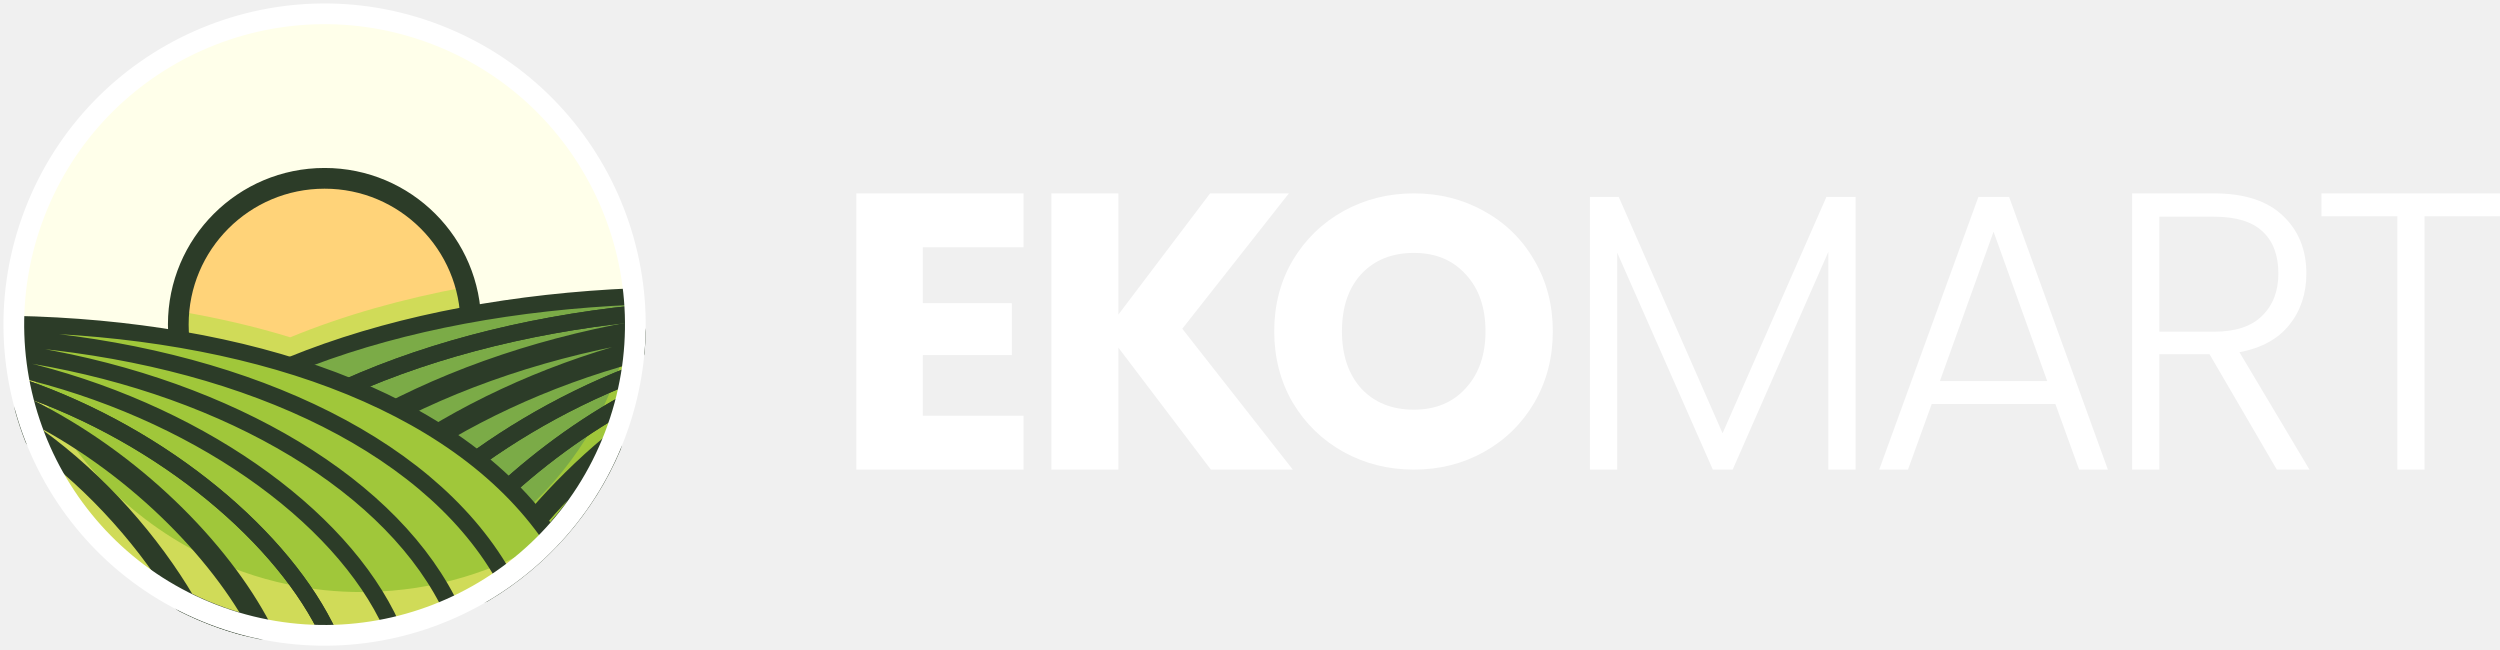
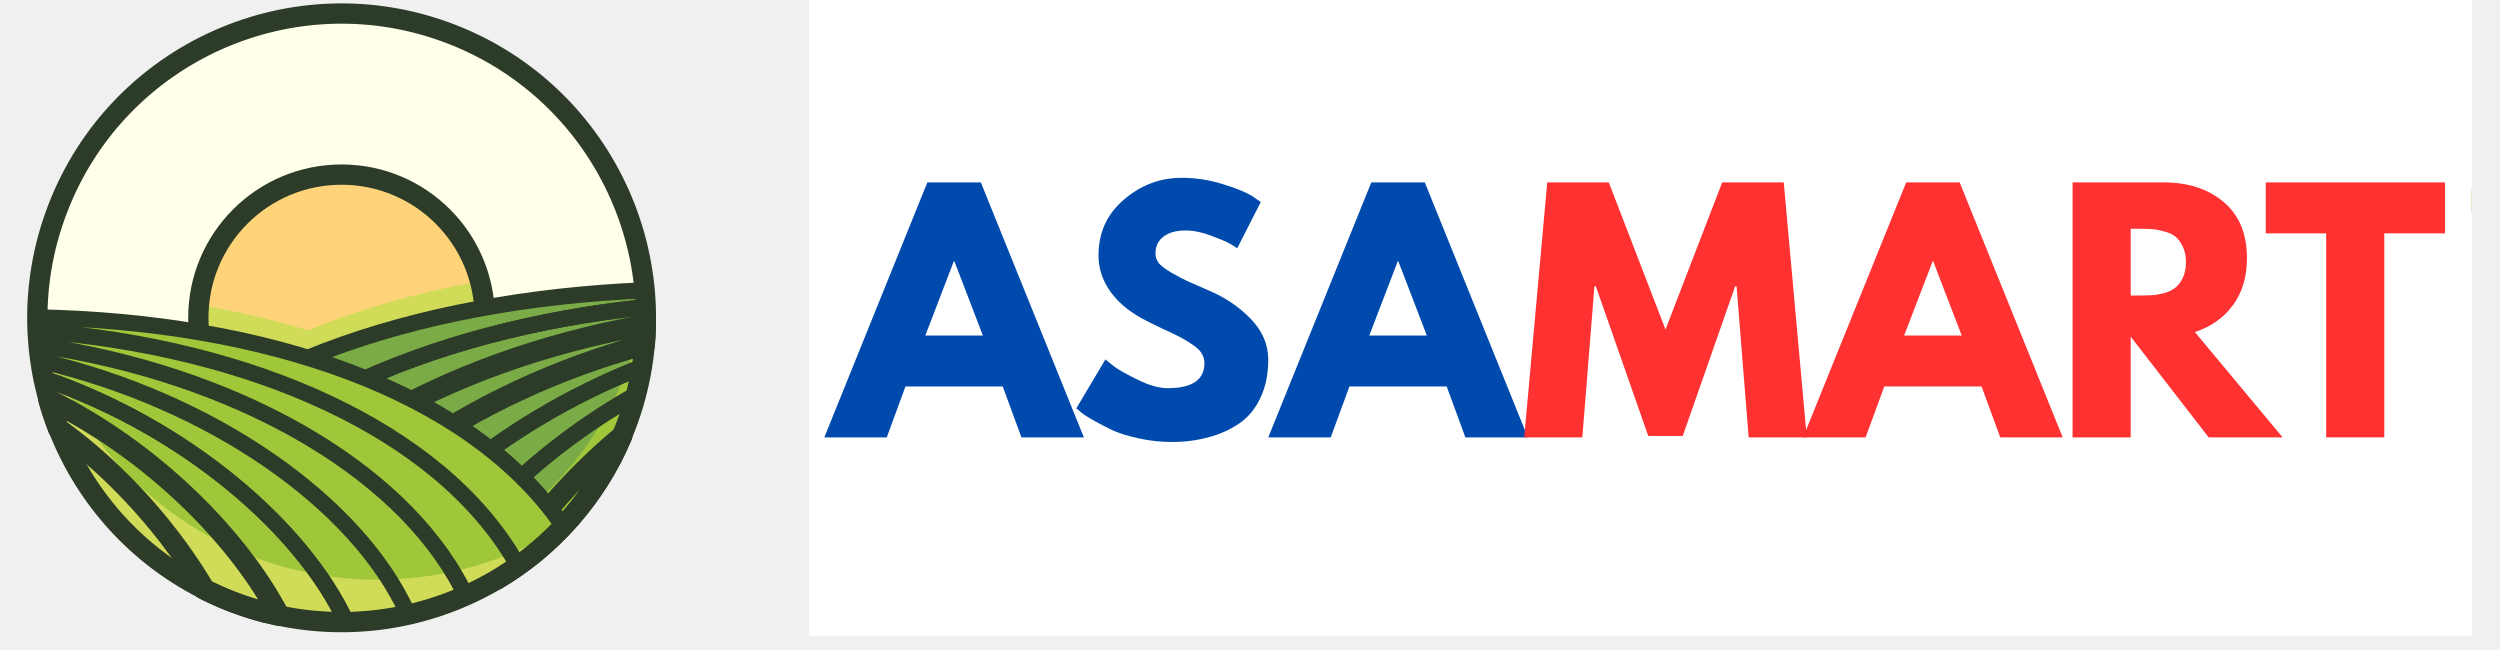
- <svg xmlns="http://www.w3.org/2000/svg" width="181" height="47" viewBox="0 0 181 47" fill="none">
-   <path d="M102.367 34C100.518 34 98.819 33.574 97.269 32.72C95.737 31.867 94.514 30.681 93.599 29.16C92.703 27.621 92.254 25.896 92.254 23.986C92.254 22.076 92.703 20.361 93.599 18.84C94.514 17.319 95.737 16.133 97.269 15.28C98.819 14.427 100.518 14 102.367 14C104.216 14 105.906 14.427 107.438 15.28C108.988 16.133 110.202 17.319 111.079 18.84C111.976 20.361 112.424 22.076 112.424 23.986C112.424 25.896 111.976 27.621 111.079 29.16C110.183 30.681 108.969 31.867 107.438 32.72C105.906 33.574 104.216 34 102.367 34ZM102.367 29.661C103.936 29.661 105.187 29.141 106.121 28.103C107.073 27.064 107.55 25.692 107.55 23.986C107.55 22.262 107.073 20.889 106.121 19.869C105.187 18.831 103.936 18.311 102.367 18.311C100.78 18.311 99.51 18.822 98.557 19.841C97.624 20.861 97.157 22.243 97.157 23.986C97.157 25.711 97.624 27.092 98.557 28.131C99.51 29.151 100.78 29.661 102.367 29.661Z" fill="white" />
-   <path d="M134.344 14.258V34H132.373V18.235L125.446 34H124.01L117.084 18.292V34H115.113V14.258H117.197L124.714 31.368L132.232 14.258H134.344Z" fill="white" />
-   <path d="M148.81 29.25H139.857L138.139 34H136.056L143.235 14.258H145.46L152.611 34H150.528L148.81 29.25ZM148.219 27.591L144.334 16.775L140.448 27.591H148.219Z" fill="white" />
-   <path d="M164.841 34L159.97 25.645H156.338V34H154.367V14H160.28C162.476 14 164.137 14.534 165.263 15.602C166.408 16.671 166.981 18.073 166.981 19.808C166.981 21.258 166.568 22.498 165.742 23.528C164.935 24.539 163.733 25.197 162.138 25.502L167.206 34H164.841ZM156.338 24.014H160.308C161.847 24.014 163.001 23.633 163.771 22.87C164.559 22.107 164.954 21.086 164.954 19.808C164.954 18.492 164.578 17.481 163.827 16.775C163.076 16.05 161.894 15.688 160.28 15.688H156.338V24.014Z" fill="white" />
-   <path d="M181 14V15.659H175.538V34H173.567V15.659H168.076V14H181Z" fill="white" />
-   <path d="M66.812 17.903V21.949H73.257V25.709H66.812V30.097H74.102V34H62V14H74.102V17.903H66.812Z" fill="white" />
-   <path d="M87.668 34L80.971 25.168V34H76.119V14H80.971V22.775L87.612 14H93.315L85.597 23.801L93.599 34H87.668Z" fill="white" />
-   <path d="M44.495 31.573C48.954 19.977 43.168 6.963 31.573 2.505C19.977 -1.954 6.963 3.832 2.505 15.427C-1.954 27.023 3.832 40.037 15.427 44.495C27.023 48.954 40.037 43.168 44.495 31.573Z" fill="#FFFFEA" />
-   <path d="M34.089 23.498C34.089 29.345 29.349 34.089 23.498 34.089C17.651 34.089 12.908 29.349 12.908 23.498C12.908 17.651 17.648 12.911 23.498 12.911C29.346 12.908 34.089 17.651 34.089 23.498Z" fill="#FFD379" />
-   <path d="M23.499 34.089C29.346 34.089 34.089 29.349 34.089 23.498C34.089 22.555 33.956 21.646 33.724 20.778C29.182 21.619 24.896 22.825 21.011 24.421C18.458 23.635 15.758 23.013 12.959 22.538C12.932 22.856 12.912 23.177 12.912 23.502C12.912 29.345 17.651 34.089 23.499 34.089Z" fill="#D0DB58" />
-   <path d="M34.089 23.498C34.089 29.345 29.349 34.089 23.498 34.089C17.651 34.089 12.908 29.349 12.908 23.498C12.908 17.651 17.648 12.911 23.498 12.911C29.346 12.908 34.089 17.651 34.089 23.498Z" stroke="#2C3C28" stroke-width="1.5" stroke-miterlimit="10" stroke-linecap="round" stroke-linejoin="round" />
-   <path d="M45.971 22.709C45.958 22.292 45.934 21.878 45.896 21.468C28.871 22.196 13.53 27.336 5.772 37.339C6.781 38.627 7.922 39.809 9.183 40.852C10.441 41.891 11.818 42.789 13.28 43.538C14.736 44.283 16.284 44.877 17.904 45.291C19.528 45.705 21.223 45.937 22.962 45.978C23.14 45.981 23.317 45.992 23.499 45.992C25.224 45.992 26.902 45.79 28.515 45.424C30.808 44.901 32.972 44.03 34.937 42.865C39.062 40.425 42.342 36.703 44.225 32.25C44.642 31.266 44.987 30.244 45.264 29.195C45.438 28.525 45.582 27.838 45.695 27.145C45.784 26.598 45.852 26.044 45.9 25.484C45.941 25.002 45.968 24.517 45.978 24.028C45.982 23.85 45.992 23.676 45.992 23.498C45.992 23.235 45.982 22.972 45.971 22.709Z" fill="#7BAB47" />
-   <path d="M45.302 25.056C45.008 26.191 44.632 27.291 44.184 28.351C42.154 33.156 38.617 37.164 34.171 39.796C32.049 41.053 29.722 41.993 27.247 42.554C25.508 42.95 23.7 43.165 21.838 43.165C21.643 43.165 21.452 43.155 21.26 43.152C19.381 43.107 17.556 42.858 15.806 42.41C14.06 41.962 12.392 41.32 10.823 40.52C9.245 39.714 7.761 38.743 6.405 37.626C6.234 37.482 6.066 37.332 5.899 37.185C5.858 37.236 5.813 37.287 5.772 37.342C6.781 38.63 7.922 39.813 9.183 40.855C10.441 41.894 11.818 42.793 13.28 43.541C14.736 44.286 16.284 44.881 17.904 45.294C19.528 45.708 21.223 45.94 22.962 45.981C23.14 45.985 23.317 45.995 23.499 45.995C25.224 45.995 26.902 45.793 28.515 45.428C30.808 44.905 32.972 44.033 34.937 42.868C39.062 40.428 42.342 36.706 44.225 32.254C44.642 31.269 44.987 30.247 45.264 29.198C45.438 28.529 45.582 27.842 45.695 27.148C45.784 26.601 45.852 26.047 45.9 25.487C45.941 25.005 45.968 24.52 45.978 24.031C45.982 23.854 45.992 23.679 45.992 23.502C45.992 23.238 45.982 22.975 45.971 22.712C45.961 22.394 45.937 22.08 45.913 21.762C45.872 22.128 45.825 22.49 45.767 22.849C45.644 23.594 45.49 24.332 45.302 25.056Z" fill="#A0C73A" />
-   <path d="M44.225 32.247C40.432 35.401 37.24 39.191 34.937 42.861C39.062 40.421 42.342 36.703 44.225 32.247Z" stroke="#2C3C28" stroke-width="1.541" stroke-miterlimit="10" stroke-linecap="round" stroke-linejoin="round" />
-   <path d="M45.9 25.484C45.941 25.002 45.968 24.517 45.978 24.028C31.058 26.683 18.304 34.007 13.28 43.534C14.736 44.279 16.284 44.874 17.904 45.288C21.985 36.819 32.842 29.014 45.9 25.484Z" stroke="#2C3C28" stroke-width="1.541" stroke-miterlimit="10" stroke-linecap="round" stroke-linejoin="round" />
-   <path d="M45.978 24.028C45.982 23.85 45.992 23.676 45.992 23.498C45.992 23.235 45.982 22.972 45.971 22.709C29.739 24.397 15.481 30.757 9.183 40.848C10.441 41.887 11.818 42.786 13.28 43.534C18.304 34.007 31.058 26.683 45.978 24.028Z" stroke="#2C3C28" stroke-width="1.2" stroke-miterlimit="10" stroke-linecap="round" stroke-linejoin="round" />
-   <path d="M45.971 22.709C45.958 22.292 45.934 21.878 45.896 21.468C28.871 22.196 13.53 27.336 5.772 37.339C6.781 38.627 7.922 39.809 9.183 40.852C15.481 30.757 29.739 24.393 45.971 22.709Z" stroke="#2C3C28" stroke-width="1.2" stroke-miterlimit="10" stroke-linecap="round" stroke-linejoin="round" />
-   <path d="M44.225 32.247C44.642 31.262 44.987 30.241 45.264 29.192C37.742 33.392 31.659 39.697 28.515 45.421C30.808 44.898 32.972 44.026 34.937 42.861C37.24 39.191 40.432 35.404 44.225 32.247Z" stroke="#2C3C28" stroke-width="1.2" stroke-miterlimit="10" stroke-linecap="round" stroke-linejoin="round" />
-   <path d="M45.264 29.192C45.438 28.522 45.582 27.835 45.695 27.141C35.108 31.28 26.492 38.825 22.965 45.974C23.143 45.978 23.321 45.988 23.502 45.988C25.228 45.988 26.906 45.786 28.519 45.421C31.659 39.7 37.742 33.395 45.264 29.192Z" stroke="#2C3C28" stroke-width="1.2" stroke-miterlimit="10" stroke-linecap="round" stroke-linejoin="round" />
-   <path d="M45.695 27.145C45.784 26.598 45.852 26.044 45.9 25.484C32.842 29.017 21.985 36.823 17.904 45.291C19.528 45.705 21.223 45.937 22.962 45.978C26.492 38.829 35.108 31.283 45.695 27.145Z" stroke="#2C3C28" stroke-width="1.2" stroke-miterlimit="10" stroke-linecap="round" stroke-linejoin="round" />
-   <path d="M1.005 23.467C1.005 23.478 1.005 23.488 1.005 23.498C1.005 23.826 1.015 24.151 1.029 24.472C1.046 24.828 1.07 25.183 1.101 25.535C1.135 25.921 1.179 26.307 1.234 26.687C1.296 27.124 1.367 27.558 1.453 27.985C1.559 28.515 1.692 29.034 1.836 29.547C2.037 30.278 2.276 30.992 2.55 31.69C4.573 36.86 8.452 41.094 13.373 43.579C15.099 44.45 16.947 45.11 18.892 45.513C20.378 45.824 21.92 45.988 23.499 45.988C23.611 45.988 23.721 45.981 23.834 45.981C30.159 45.889 35.853 43.186 39.882 38.9C32.931 28.775 17.727 23.799 1.005 23.467Z" fill="#A0C73A" />
-   <path d="M26.185 42.865C24.367 42.865 22.59 42.677 20.878 42.318C18.639 41.853 16.507 41.091 14.518 40.09C8.852 37.226 4.382 32.346 2.051 26.393C1.737 25.59 1.46 24.766 1.227 23.925C1.186 23.775 1.149 23.621 1.108 23.471C1.074 23.471 1.039 23.467 1.005 23.467C1.005 23.478 1.005 23.488 1.005 23.498C1.005 23.826 1.015 24.151 1.029 24.472C1.046 24.828 1.07 25.183 1.101 25.535C1.135 25.921 1.179 26.307 1.234 26.687C1.296 27.124 1.367 27.558 1.453 27.985C1.559 28.515 1.692 29.034 1.836 29.547C2.037 30.278 2.276 30.992 2.55 31.69C4.573 36.86 8.452 41.094 13.373 43.579C15.099 44.45 16.947 45.11 18.892 45.513C20.378 45.824 21.92 45.988 23.499 45.988C23.611 45.988 23.721 45.981 23.834 45.981C30.115 45.889 35.767 43.224 39.793 38.989C35.941 41.375 31.42 42.783 26.571 42.854C26.444 42.858 26.315 42.865 26.185 42.865Z" fill="#D0DB58" />
-   <path d="M1.836 29.55C2.037 30.282 2.276 30.996 2.55 31.693C7.129 34.991 10.916 39.416 13.373 43.582C15.098 44.454 16.947 45.113 18.892 45.517C15.919 39.82 9.607 33.378 1.836 29.55Z" stroke="#2C3C28" stroke-width="1.541" stroke-miterlimit="10" stroke-linecap="round" stroke-linejoin="round" />
-   <path d="M2.55 31.69C4.573 36.86 8.452 41.094 13.373 43.579C10.916 39.416 7.129 34.991 2.55 31.69Z" stroke="#2C3C28" stroke-width="1.2" stroke-miterlimit="10" stroke-linecap="round" stroke-linejoin="round" />
-   <path d="M1.456 27.989C1.562 28.518 1.695 29.038 1.839 29.55C9.61 33.381 15.922 39.82 18.895 45.517C20.382 45.828 21.923 45.992 23.502 45.992C23.615 45.992 23.724 45.985 23.837 45.985C20.621 39.044 11.979 31.594 1.456 27.989Z" stroke="#2C3C28" stroke-width="1.2" stroke-miterlimit="10" stroke-linecap="round" stroke-linejoin="round" />
-   <path d="M1.029 24.472C1.015 24.151 1.005 23.826 1.005 23.498C1.005 23.488 1.005 23.478 1.005 23.467C17.727 23.799 32.931 28.775 39.882 38.9C35.853 43.186 30.159 45.889 23.834 45.981C20.618 39.044 11.979 31.594 1.453 27.985C1.367 27.558 1.296 27.124 1.234 26.687M1.029 24.472C16.753 25.695 30.727 31.744 36.406 41.59C30.73 31.744 16.753 25.695 1.029 24.472ZM1.029 24.472C1.046 24.828 1.07 25.183 1.101 25.535M1.101 25.535C15.351 27.637 27.712 34.461 32.391 43.466C27.712 34.458 15.355 27.633 1.101 25.535ZM1.101 25.535C1.135 25.921 1.179 26.307 1.234 26.687M1.234 26.687C13.967 29.653 24.688 37.192 28.372 45.342" stroke="#2C3C28" stroke-width="1.2" stroke-miterlimit="10" stroke-linecap="round" stroke-linejoin="round" />
-   <path d="M44.495 31.573C48.954 19.977 43.168 6.963 31.573 2.505C19.977 -1.954 6.963 3.832 2.505 15.427C-1.954 27.023 3.832 40.037 15.427 44.495C27.023 48.954 40.037 43.168 44.495 31.573Z" stroke="white" stroke-width="1.5" stroke-miterlimit="10" stroke-linecap="round" stroke-linejoin="round" />
+ <svg xmlns="http://www.w3.org/2000/svg" width="181" zoomAndPan="magnify" viewBox="0 0 135.75 35.25" height="47" preserveAspectRatio="xMidYMid meet" version="1.0">
+   <defs>
+     <g />
+     <clipPath id="60a02eacb0">
+       <path d="M 124 10 L 134.215 10 L 134.215 25 L 124 25 Z M 124 10 " clip-rule="nonzero" />
+     </clipPath>
+     <clipPath id="c26c643ff7">
+       <path d="M 17 19 L 36 19 L 36 34.516 L 17 34.516 Z M 17 19 " clip-rule="nonzero" />
+     </clipPath>
+     <clipPath id="698201397f">
+       <path d="M 13 18 L 36 18 L 36 34.516 L 13 34.516 Z M 13 18 " clip-rule="nonzero" />
+     </clipPath>
+     <clipPath id="16a6179527">
+       <path d="M 1.293 20 L 20 20 L 20 34.516 L 1.293 34.516 Z M 1.293 20 " clip-rule="nonzero" />
+     </clipPath>
+     <clipPath id="5050d7ee67">
+       <path d="M 1.293 16 L 32 16 L 32 34.516 L 1.293 34.516 Z M 1.293 16 " clip-rule="nonzero" />
+     </clipPath>
+     <clipPath id="aaffa1fd81">
+       <path d="M 1.293 0 L 36 0 L 36 34.516 L 1.293 34.516 Z M 1.293 0 " clip-rule="nonzero" />
+     </clipPath>
+     <clipPath id="32024ad126">
+       <path d="M 43.922 0 L 134.215 0 L 134.215 34.516 L 43.922 34.516 Z M 43.922 0 " clip-rule="nonzero" />
+     </clipPath>
+     <clipPath id="6a7eae9a8d">
+       <path d="M 0.922 0 L 91.215 0 L 91.215 34.516 L 0.922 34.516 Z M 0.922 0 " clip-rule="nonzero" />
+     </clipPath>
+     <clipPath id="fa43ccc575">
+       <rect x="0" width="92" y="0" height="35" />
+     </clipPath>
+   </defs>
+   <path fill="#2c3c28" d="M 76.469 24.969 C 75.109 24.969 73.863 24.656 72.723 24.027 C 71.598 23.402 70.699 22.531 70.027 21.414 C 69.371 20.285 69.039 19.016 69.039 17.613 C 69.039 16.211 69.371 14.953 70.027 13.836 C 70.699 12.719 71.598 11.848 72.723 11.223 C 73.863 10.594 75.109 10.281 76.469 10.281 C 77.824 10.281 79.066 10.594 80.191 11.223 C 81.328 11.848 82.223 12.719 82.867 13.836 C 83.523 14.953 83.852 16.211 83.852 17.613 C 83.852 19.016 83.523 20.285 82.867 21.414 C 82.207 22.531 81.316 23.402 80.191 24.027 C 79.066 24.656 77.824 24.969 76.469 24.969 Z M 76.469 21.781 C 77.621 21.781 78.539 21.402 79.223 20.637 C 79.922 19.875 80.273 18.867 80.273 17.613 C 80.273 16.348 79.922 15.34 79.223 14.59 C 78.539 13.828 77.621 13.449 76.469 13.449 C 75.301 13.449 74.371 13.82 73.668 14.57 C 72.984 15.32 72.641 16.336 72.641 17.613 C 72.641 18.883 72.984 19.895 73.668 20.66 C 74.371 21.406 75.301 21.781 76.469 21.781 Z M 76.469 21.781 " fill-opacity="1" fill-rule="nonzero" />
+   <path fill="#6da82d" d="M 99.949 10.469 L 99.949 24.969 L 98.504 24.969 L 98.504 13.391 L 93.418 24.969 L 92.363 24.969 L 87.273 13.434 L 87.273 24.969 L 85.828 24.969 L 85.828 10.469 L 87.359 10.469 L 92.879 23.035 L 98.398 10.469 Z M 99.949 10.469 " fill-opacity="1" fill-rule="nonzero" />
+   <path fill="#6da82d" d="M 110.574 21.48 L 104 21.48 L 102.738 24.969 L 101.207 24.969 L 106.48 10.469 L 108.113 10.469 L 113.367 24.969 L 111.836 24.969 Z M 110.141 20.262 L 107.285 12.32 L 104.434 20.262 Z M 110.141 20.262 " fill-opacity="1" fill-rule="nonzero" />
+   <path fill="#6da82d" d="M 122.348 24.969 L 118.77 18.832 L 116.102 18.832 L 116.102 24.969 L 114.656 24.969 L 114.656 10.281 L 118.996 10.281 C 120.609 10.281 121.828 10.672 122.656 11.457 C 123.496 12.242 123.918 13.273 123.918 14.547 C 123.918 15.613 123.613 16.523 123.008 17.277 C 122.414 18.02 121.531 18.504 120.363 18.727 L 124.082 24.969 Z M 116.102 17.637 L 119.02 17.637 C 120.148 17.637 120.996 17.355 121.562 16.797 C 122.141 16.234 122.43 15.484 122.43 14.547 C 122.43 13.582 122.152 12.836 121.602 12.32 C 121.051 11.785 120.184 11.52 118.996 11.52 L 116.102 11.52 Z M 116.102 17.637 " fill-opacity="1" fill-rule="nonzero" />
+   <g clip-path="url(#60a02eacb0)">
+     <path fill="#6da82d" d="M 134.215 10.281 L 134.215 11.5 L 130.203 11.5 L 130.203 24.969 L 128.754 24.969 L 128.754 11.5 L 124.723 11.5 L 124.723 10.281 Z M 134.215 10.281 " fill-opacity="1" fill-rule="nonzero" />
+   </g>
+   <path fill="#2c3c28" d="M 50.355 13.148 L 50.355 16.117 L 55.09 16.117 L 55.09 18.879 L 50.355 18.879 L 50.355 22.102 L 55.711 22.102 L 55.711 24.969 L 46.824 24.969 L 46.824 10.281 L 55.711 10.281 L 55.711 13.148 Z M 50.355 13.148 " fill-opacity="1" fill-rule="nonzero" />
+   <path fill="#2c3c28" d="M 65.672 24.969 L 60.754 18.484 L 60.754 24.969 L 57.191 24.969 L 57.191 10.281 L 60.754 10.281 L 60.754 16.727 L 65.633 10.281 L 69.82 10.281 L 64.152 17.48 L 70.027 24.969 Z M 65.672 24.969 " fill-opacity="1" fill-rule="nonzero" />
+   <path fill="#ffffea" d="M 33.969 23.188 C 37.242 14.672 32.992 5.113 24.477 1.84 C 15.961 -1.434 6.406 2.812 3.133 11.328 C -0.145 19.844 4.105 29.402 12.621 32.676 C 21.137 35.949 30.695 31.703 33.969 23.188 Z M 33.969 23.188 " fill-opacity="1" fill-rule="nonzero" />
+   <path fill="#ffd379" d="M 26.324 17.258 C 26.324 21.551 22.844 25.035 18.547 25.035 C 14.254 25.035 10.77 21.555 10.77 17.258 C 10.77 12.961 14.25 9.48 18.547 9.48 C 22.844 9.48 26.324 12.961 26.324 17.258 Z M 26.324 17.258 " fill-opacity="1" fill-rule="nonzero" />
+   <path fill="#d0db58" d="M 18.551 25.035 C 22.844 25.035 26.328 21.555 26.328 17.258 C 26.328 16.562 26.23 15.895 26.059 15.258 C 22.723 15.875 19.574 16.762 16.723 17.934 C 14.848 17.355 12.863 16.898 10.809 16.551 C 10.789 16.785 10.773 17.02 10.773 17.258 C 10.773 21.551 14.254 25.035 18.551 25.035 Z M 18.551 25.035 " fill-opacity="1" fill-rule="nonzero" />
+   <path stroke-linecap="round" transform="matrix(0.734375, 0, 0, 0.734375, 1.291667, 0.000000979167)" fill="none" stroke-linejoin="round" d="M 34.087 23.5 C 34.087 29.346 29.348 34.09 23.496 34.09 C 17.651 34.09 12.906 29.351 12.906 23.5 C 12.906 17.649 17.645 12.91 23.496 12.91 C 29.348 12.91 34.087 17.649 34.087 23.5 Z M 34.087 23.5 " stroke="#2c3c28" stroke-width="1.5" stroke-opacity="1" stroke-miterlimit="10" />
+   <path fill="#7bab47" d="M 35.051 16.676 C 35.043 16.371 35.023 16.066 34.996 15.766 C 22.492 16.301 11.227 20.074 5.531 27.422 C 6.27 28.367 7.109 29.234 8.035 30 C 8.957 30.762 9.969 31.422 11.043 31.973 C 12.113 32.52 13.25 32.957 14.438 33.262 C 15.633 33.562 16.875 33.734 18.152 33.766 C 18.285 33.766 18.414 33.773 18.547 33.773 C 19.816 33.773 21.047 33.629 22.23 33.359 C 23.914 32.973 25.504 32.336 26.949 31.48 C 29.977 29.688 32.387 26.953 33.77 23.684 C 34.074 22.961 34.328 22.211 34.531 21.441 C 34.66 20.949 34.766 20.445 34.848 19.934 C 34.914 19.531 34.965 19.125 35 18.715 C 35.027 18.359 35.047 18.004 35.055 17.645 C 35.059 17.516 35.066 17.387 35.066 17.258 C 35.066 17.062 35.059 16.871 35.051 16.676 Z M 35.051 16.676 " fill-opacity="1" fill-rule="nonzero" />
+   <path fill="#a0c73a" d="M 34.559 18.402 C 34.344 19.234 34.066 20.043 33.738 20.82 C 32.246 24.348 29.652 27.293 26.387 29.227 C 24.828 30.148 23.117 30.84 21.301 31.25 C 20.023 31.543 18.695 31.699 17.328 31.699 C 17.184 31.699 17.043 31.691 16.902 31.691 C 15.523 31.656 14.184 31.473 12.898 31.145 C 11.617 30.816 10.391 30.344 9.238 29.758 C 8.078 29.164 6.992 28.453 5.996 27.633 C 5.867 27.527 5.746 27.414 5.621 27.309 C 5.594 27.344 5.559 27.383 5.531 27.422 C 6.27 28.371 7.109 29.238 8.035 30.004 C 8.957 30.766 9.969 31.426 11.043 31.977 C 12.113 32.523 13.25 32.961 14.438 33.262 C 15.633 33.566 16.875 33.738 18.152 33.766 C 18.285 33.77 18.414 33.777 18.547 33.777 C 19.816 33.777 21.047 33.629 22.23 33.359 C 23.914 32.977 25.504 32.336 26.949 31.48 C 29.977 29.688 32.387 26.957 33.77 23.688 C 34.074 22.965 34.328 22.215 34.531 21.441 C 34.66 20.949 34.766 20.445 34.848 19.938 C 34.914 19.535 34.965 19.129 35 18.719 C 35.027 18.363 35.047 18.008 35.055 17.648 C 35.059 17.516 35.066 17.391 35.066 17.258 C 35.066 17.066 35.059 16.871 35.051 16.68 C 35.043 16.445 35.027 16.215 35.008 15.98 C 34.977 16.25 34.945 16.516 34.902 16.781 C 34.809 17.328 34.699 17.867 34.559 18.402 Z M 34.559 18.402 " fill-opacity="1" fill-rule="nonzero" />
+   <path stroke-linecap="round" transform="matrix(0.734375, 0, 0, 0.734375, 1.291667, 0.000000979167)" fill="none" stroke-linejoin="round" d="M 44.225 32.245 C 40.433 35.399 37.241 39.191 34.938 42.862 C 39.06 40.42 42.342 36.702 44.225 32.245 Z M 44.225 32.245 " stroke="#2c3c28" stroke-width="1.541" stroke-opacity="1" stroke-miterlimit="10" />
+   <path stroke-linecap="round" transform="matrix(0.734375, 0, 0, 0.734375, 1.291667, 0.000000979167)" fill="none" stroke-linejoin="round" d="M 45.901 25.484 C 45.938 25 45.965 24.516 45.975 24.027 C 31.055 26.681 18.305 34.005 13.278 43.532 C 14.736 44.282 16.284 44.872 17.901 45.287 C 21.986 36.819 32.842 29.016 45.901 25.484 Z M 45.901 25.484 " stroke="#2c3c28" stroke-width="1.541" stroke-opacity="1" stroke-miterlimit="10" />
+   <path stroke-linecap="round" transform="matrix(0.734375, 0, 0, 0.734375, 1.291667, 0.000000979167)" fill="none" stroke-linejoin="round" d="M 45.975 24.027 C 45.98 23.851 45.991 23.676 45.991 23.5 C 45.991 23.234 45.98 22.973 45.97 22.707 C 29.736 24.399 15.48 30.755 9.183 40.846 C 10.438 41.888 11.816 42.787 13.278 43.532 C 18.305 34.005 31.055 26.681 45.975 24.027 Z M 45.975 24.027 " stroke="#2c3c28" stroke-width="1.2" stroke-opacity="1" stroke-miterlimit="10" />
+   <path stroke-linecap="round" transform="matrix(0.734375, 0, 0, 0.734375, 1.291667, 0.000000979167)" fill="none" stroke-linejoin="round" d="M 45.97 22.707 C 45.959 22.293 45.933 21.878 45.895 21.468 C 28.869 22.197 13.528 27.335 5.773 37.34 C 6.778 38.628 7.922 39.809 9.183 40.851 C 15.48 30.755 29.736 24.394 45.97 22.707 Z M 45.97 22.707 " stroke="#2c3c28" stroke-width="1.2" stroke-opacity="1" stroke-miterlimit="10" />
+   <path stroke-linecap="round" transform="matrix(0.734375, 0, 0, 0.734375, 1.291667, 0.000000979167)" fill="none" stroke-linejoin="round" d="M 44.225 32.245 C 44.64 31.261 44.986 30.239 45.262 29.191 C 37.741 33.394 31.656 39.697 28.512 45.42 C 30.805 44.899 32.97 44.027 34.933 42.862 C 37.236 39.191 40.433 35.404 44.225 32.245 Z M 44.225 32.245 " stroke="#2c3c28" stroke-width="1.2" stroke-opacity="1" stroke-miterlimit="10" />
+   <g clip-path="url(#c26c643ff7)">
+     <path stroke-linecap="round" transform="matrix(0.734375, 0, 0, 0.734375, 1.291667, 0.000000979167)" fill="none" stroke-linejoin="round" d="M 45.262 29.191 C 45.438 28.521 45.582 27.835 45.693 27.144 C 35.108 31.282 26.491 38.824 22.965 45.973 C 23.14 45.979 23.321 45.989 23.502 45.989 C 25.225 45.989 26.906 45.787 28.518 45.42 C 31.661 39.702 37.741 33.394 45.262 29.191 Z M 45.262 29.191 " stroke="#2c3c28" stroke-width="1.2" stroke-opacity="1" stroke-miterlimit="10" />
+   </g>
+   <g clip-path="url(#698201397f)">
+     <path stroke-linecap="round" transform="matrix(0.734375, 0, 0, 0.734375, 1.291667, 0.000000979167)" fill="none" stroke-linejoin="round" d="M 45.693 27.144 C 45.784 26.596 45.848 26.043 45.895 25.484 C 32.842 29.016 21.98 36.824 17.901 45.293 C 19.523 45.702 21.22 45.936 22.959 45.979 C 26.491 38.83 35.108 31.282 45.693 27.144 Z M 45.693 27.144 " stroke="#2c3c28" stroke-width="1.2" stroke-opacity="1" stroke-miterlimit="10" />
+   </g>
+   <path fill="#a0c73a" d="M 2.031 17.234 C 2.031 17.242 2.031 17.25 2.031 17.258 C 2.031 17.496 2.039 17.734 2.047 17.973 C 2.059 18.234 2.078 18.492 2.102 18.754 C 2.125 19.035 2.16 19.32 2.199 19.598 C 2.242 19.918 2.297 20.238 2.359 20.551 C 2.438 20.941 2.535 21.32 2.641 21.699 C 2.789 22.234 2.965 22.762 3.164 23.273 C 4.652 27.07 7.5 30.18 11.113 32.004 C 12.379 32.645 13.738 33.129 15.164 33.422 C 16.258 33.652 17.391 33.773 18.551 33.773 C 18.633 33.773 18.711 33.766 18.793 33.766 C 23.441 33.699 27.621 31.715 30.582 28.566 C 25.477 21.133 14.309 17.477 2.031 17.234 Z M 2.031 17.234 " fill-opacity="1" fill-rule="nonzero" />
+   <path fill="#d0db58" d="M 20.523 31.48 C 19.188 31.48 17.883 31.34 16.625 31.078 C 14.98 30.734 13.414 30.176 11.953 29.441 C 7.793 27.336 4.512 23.754 2.797 19.383 C 2.566 18.793 2.363 18.188 2.195 17.57 C 2.164 17.461 2.137 17.348 2.105 17.238 C 2.082 17.238 2.055 17.234 2.031 17.234 C 2.031 17.242 2.031 17.25 2.031 17.258 C 2.031 17.496 2.039 17.734 2.047 17.973 C 2.059 18.234 2.078 18.492 2.102 18.754 C 2.125 19.035 2.16 19.32 2.199 19.598 C 2.242 19.918 2.297 20.238 2.359 20.551 C 2.438 20.941 2.535 21.32 2.641 21.699 C 2.789 22.234 2.965 22.762 3.164 23.273 C 4.652 27.07 7.5 30.18 11.113 32.004 C 12.379 32.645 13.738 33.129 15.164 33.422 C 16.258 33.652 17.391 33.773 18.551 33.773 C 18.633 33.773 18.711 33.766 18.793 33.766 C 23.406 33.699 27.559 31.742 30.516 28.633 C 27.688 30.383 24.367 31.418 20.805 31.473 C 20.711 31.473 20.617 31.48 20.523 31.48 Z M 20.523 31.48 " fill-opacity="1" fill-rule="nonzero" />
+   <path stroke-linecap="round" transform="matrix(0.734375, 0, 0, 0.734375, 1.291667, 0.000000979167)" fill="none" stroke-linejoin="round" d="M 1.837 29.548 C 2.039 30.282 2.278 30.995 2.55 31.691 C 7.129 34.989 10.917 39.415 13.374 43.58 C 15.098 44.452 16.949 45.112 18.89 45.516 C 15.917 39.819 9.608 33.378 1.837 29.548 Z M 1.837 29.548 " stroke="#2c3c28" stroke-width="1.541" stroke-opacity="1" stroke-miterlimit="10" />
+   <path stroke-linecap="round" transform="matrix(0.734375, 0, 0, 0.734375, 1.291667, 0.000000979167)" fill="none" stroke-linejoin="round" d="M 2.55 31.691 C 4.576 36.862 8.454 41.096 13.374 43.58 C 10.917 39.415 7.129 34.989 2.55 31.691 Z M 2.55 31.691 " stroke="#2c3c28" stroke-width="1.2" stroke-opacity="1" stroke-miterlimit="10" />
+   <g clip-path="url(#16a6179527)">
+     <path stroke-linecap="round" transform="matrix(0.734375, 0, 0, 0.734375, 1.291667, 0.000000979167)" fill="none" stroke-linejoin="round" d="M 1.459 27.989 C 1.56 28.516 1.699 29.037 1.842 29.548 C 9.613 33.383 15.922 39.819 18.895 45.516 C 20.385 45.83 21.922 45.989 23.502 45.989 C 23.613 45.989 23.725 45.984 23.837 45.984 C 20.624 39.043 11.98 31.596 1.459 27.989 Z M 1.459 27.989 " stroke="#2c3c28" stroke-width="1.2" stroke-opacity="1" stroke-miterlimit="10" />
+   </g>
+   <g clip-path="url(#5050d7ee67)">
+     <path stroke-linecap="round" transform="matrix(0.734375, 0, 0, 0.734375, 1.291667, 0.000000979167)" fill="none" stroke-linejoin="round" d="M 1.028 24.473 C 1.018 24.149 1.007 23.824 1.007 23.5 C 1.007 23.489 1.007 23.479 1.007 23.468 C 17.725 23.798 32.933 28.777 39.885 38.899 C 35.853 43.186 30.161 45.888 23.832 45.979 C 20.619 39.043 11.98 31.596 1.454 27.984 C 1.369 27.559 1.294 27.122 1.236 26.686 M 1.028 24.473 C 16.752 25.697 30.725 31.745 36.406 41.59 C 30.73 31.745 16.752 25.697 1.028 24.473 Z M 1.028 24.473 C 1.044 24.83 1.071 25.181 1.103 25.537 M 1.103 25.537 C 15.353 27.638 27.715 34.463 32.39 43.468 C 27.715 34.457 15.358 27.633 1.103 25.537 Z M 1.103 25.537 C 1.135 25.92 1.183 26.309 1.236 26.686 M 1.236 26.686 C 13.97 29.654 24.688 37.191 28.374 45.34 " stroke="#2c3c28" stroke-width="1.2" stroke-opacity="1" stroke-miterlimit="10" />
+   </g>
+   <g clip-path="url(#aaffa1fd81)">
+     <path stroke-linecap="round" transform="matrix(0.734375, 0, 0, 0.734375, 1.291667, 0.000000979167)" fill="none" stroke-linejoin="round" d="M 44.496 31.574 C 48.954 19.979 43.167 6.963 31.571 2.505 C 19.975 -1.952 6.965 3.83 2.507 15.426 C -1.956 27.021 3.832 40.037 15.427 44.495 C 27.023 48.952 40.039 43.17 44.496 31.574 Z M 44.496 31.574 " stroke="#2c3c28" stroke-width="1.5" stroke-opacity="1" stroke-miterlimit="10" />
+   </g>
+   <g clip-path="url(#32024ad126)">
+     <g transform="matrix(1, 0, 0, 1, 43, -0.00000000000000115)">
+       <g clip-path="url(#fa43ccc575)">
+         <g clip-path="url(#6a7eae9a8d)">
+           <path fill="#ffffff" d="M 0.922 0 L 91.258 0 L 91.258 34.516 L 0.922 34.516 Z M 0.922 0 " fill-opacity="1" fill-rule="nonzero" />
+         </g>
+       </g>
+     </g>
+   </g>
+   <g fill="#004aad" fill-opacity="1">
+     <g transform="translate(45.2293, 23.7495)">
+       <g>
+         <path d="M 8.031 -13.844 L 13.625 0 L 10.234 0 L 9.219 -2.766 L 3.938 -2.766 L 2.922 0 L -0.469 0 L 5.125 -13.844 Z M 8.141 -5.531 L 6.594 -9.562 L 6.562 -9.562 L 5.016 -5.531 Z M 8.141 -5.531 " />
+       </g>
+     </g>
+   </g>
+   <g fill="#004aad" fill-opacity="1">
+     <g transform="translate(58.05481, 23.7495)">
+       <g>
+         <path d="M 6.109 -14.094 C 6.859 -14.094 7.586 -13.984 8.297 -13.766 C 9.016 -13.547 9.551 -13.332 9.906 -13.125 L 10.406 -12.781 L 9.125 -10.266 C 9.031 -10.336 8.891 -10.426 8.703 -10.531 C 8.523 -10.633 8.191 -10.773 7.703 -10.953 C 7.211 -11.141 6.754 -11.234 6.328 -11.234 C 5.797 -11.234 5.391 -11.117 5.109 -10.891 C 4.828 -10.672 4.688 -10.367 4.688 -9.984 C 4.688 -9.797 4.75 -9.617 4.875 -9.453 C 5.008 -9.297 5.238 -9.125 5.562 -8.938 C 5.895 -8.75 6.18 -8.598 6.422 -8.484 C 6.672 -8.379 7.051 -8.211 7.562 -7.984 C 8.457 -7.609 9.223 -7.094 9.859 -6.438 C 10.492 -5.781 10.812 -5.039 10.812 -4.219 C 10.812 -3.414 10.664 -2.719 10.375 -2.125 C 10.094 -1.531 9.703 -1.066 9.203 -0.734 C 8.703 -0.398 8.148 -0.156 7.547 0 C 6.941 0.164 6.289 0.25 5.594 0.25 C 4.988 0.25 4.395 0.188 3.812 0.062 C 3.227 -0.062 2.738 -0.211 2.344 -0.391 C 1.957 -0.578 1.609 -0.758 1.297 -0.938 C 0.984 -1.113 0.754 -1.266 0.609 -1.391 L 0.391 -1.578 L 1.969 -4.234 C 2.102 -4.117 2.285 -3.973 2.516 -3.797 C 2.754 -3.629 3.172 -3.398 3.766 -3.109 C 4.367 -2.816 4.898 -2.672 5.359 -2.672 C 6.68 -2.672 7.344 -3.125 7.344 -4.031 C 7.344 -4.219 7.297 -4.391 7.203 -4.547 C 7.109 -4.711 6.941 -4.875 6.703 -5.031 C 6.461 -5.195 6.25 -5.328 6.062 -5.422 C 5.883 -5.523 5.582 -5.672 5.156 -5.859 C 4.738 -6.055 4.43 -6.207 4.234 -6.312 C 3.391 -6.727 2.738 -7.242 2.281 -7.859 C 1.82 -8.484 1.594 -9.156 1.594 -9.875 C 1.594 -11.113 2.051 -12.125 2.969 -12.906 C 3.883 -13.695 4.93 -14.094 6.109 -14.094 Z M 6.109 -14.094 " />
+       </g>
+     </g>
+   </g>
+   <g fill="#004aad" fill-opacity="1">
+     <g transform="translate(69.3359, 23.7495)">
+       <g>
+         <path d="M 8.031 -13.844 L 13.625 0 L 10.234 0 L 9.219 -2.766 L 3.938 -2.766 L 2.922 0 L -0.469 0 L 5.125 -13.844 Z M 8.141 -5.531 L 6.594 -9.562 L 6.562 -9.562 L 5.016 -5.531 Z M 8.141 -5.531 " />
+       </g>
+     </g>
+   </g>
+   <g fill="#ff3131" fill-opacity="1">
+     <g transform="translate(82.49883, 23.7495)">
+       <g>
+         <path d="M 12.453 0 L 11.797 -8.203 L 11.719 -8.203 L 8.875 -0.078 L 7 -0.078 L 4.156 -8.203 L 4.078 -8.203 L 3.422 0 L 0.266 0 L 1.516 -13.844 L 4.859 -13.844 L 7.938 -5.859 L 11.016 -13.844 L 14.359 -13.844 L 15.609 0 Z M 12.453 0 " />
+       </g>
+     </g>
+   </g>
+   <g fill="#ff3131" fill-opacity="1">
+     <g transform="translate(98.37963, 23.7495)">
+       <g>
+         <path d="M 8.031 -13.844 L 13.625 0 L 10.234 0 L 9.219 -2.766 L 3.938 -2.766 L 2.922 0 L -0.469 0 L 5.125 -13.844 Z M 8.141 -5.531 L 6.594 -9.562 L 6.562 -9.562 L 5.016 -5.531 Z M 8.141 -5.531 " />
+       </g>
+     </g>
+   </g>
+   <g fill="#ff3131" fill-opacity="1">
+     <g transform="translate(111.5409, 23.7495)">
+       <g>
+         <path d="M 1 -13.844 L 5.953 -13.844 C 7.285 -13.844 8.367 -13.488 9.203 -12.781 C 10.047 -12.07 10.469 -11.055 10.469 -9.734 C 10.469 -8.711 10.211 -7.859 9.703 -7.172 C 9.191 -6.484 8.504 -6 7.641 -5.719 L 12.406 0 L 8.391 0 L 4.156 -5.469 L 4.156 0 L 1 0 Z M 4.156 -7.703 L 4.531 -7.703 C 4.82 -7.703 5.066 -7.707 5.266 -7.719 C 5.473 -7.727 5.703 -7.766 5.953 -7.828 C 6.211 -7.898 6.422 -8 6.578 -8.125 C 6.734 -8.25 6.867 -8.426 6.984 -8.656 C 7.098 -8.895 7.156 -9.18 7.156 -9.516 C 7.156 -9.848 7.098 -10.129 6.984 -10.359 C 6.867 -10.598 6.734 -10.781 6.578 -10.906 C 6.422 -11.031 6.211 -11.125 5.953 -11.188 C 5.703 -11.258 5.473 -11.301 5.266 -11.312 C 5.066 -11.32 4.82 -11.328 4.531 -11.328 L 4.156 -11.328 Z M 4.156 -7.703 " />
+       </g>
+     </g>
+   </g>
+   <g fill="#ff3131" fill-opacity="1">
+     <g transform="translate(122.8891, 23.7495)">
+       <g>
+         <path d="M 0.141 -11.078 L 0.141 -13.844 L 9.875 -13.844 L 9.875 -11.078 L 6.578 -11.078 L 6.578 0 L 3.422 0 L 3.422 -11.078 Z M 0.141 -11.078 " />
+       </g>
+     </g>
+   </g>
</svg>
